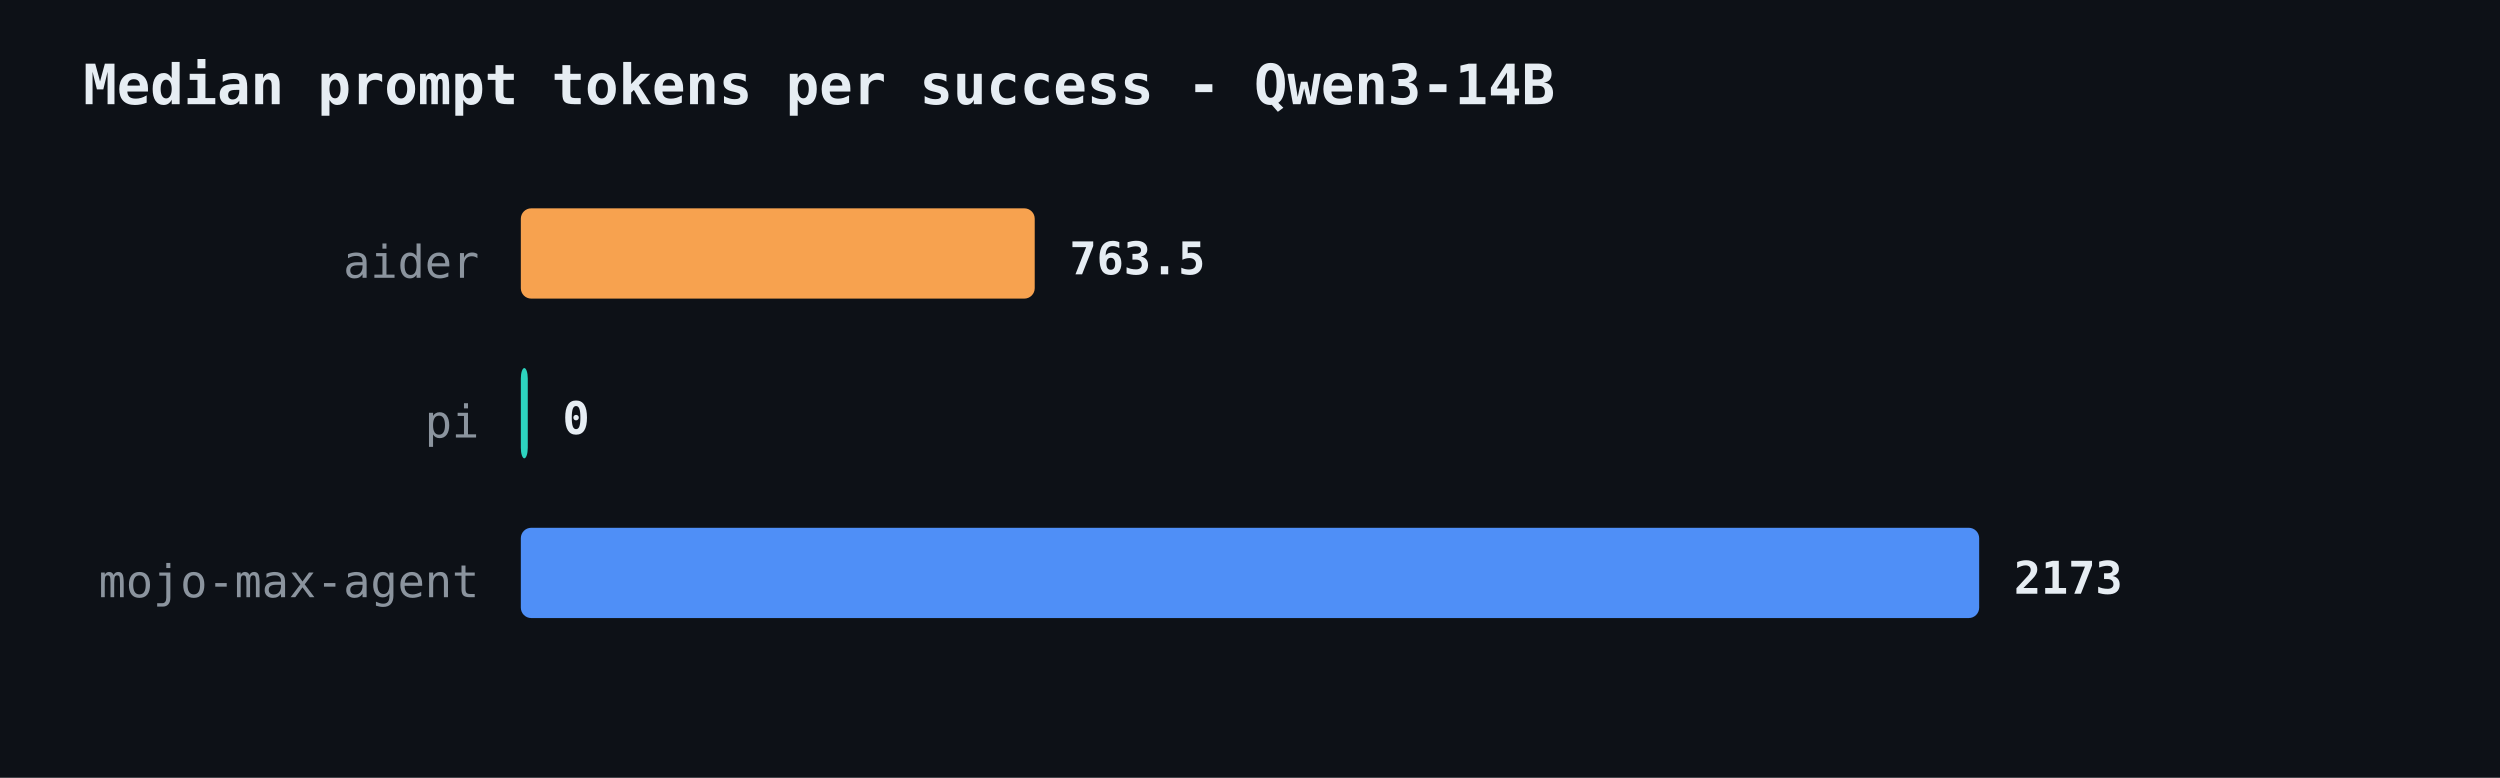
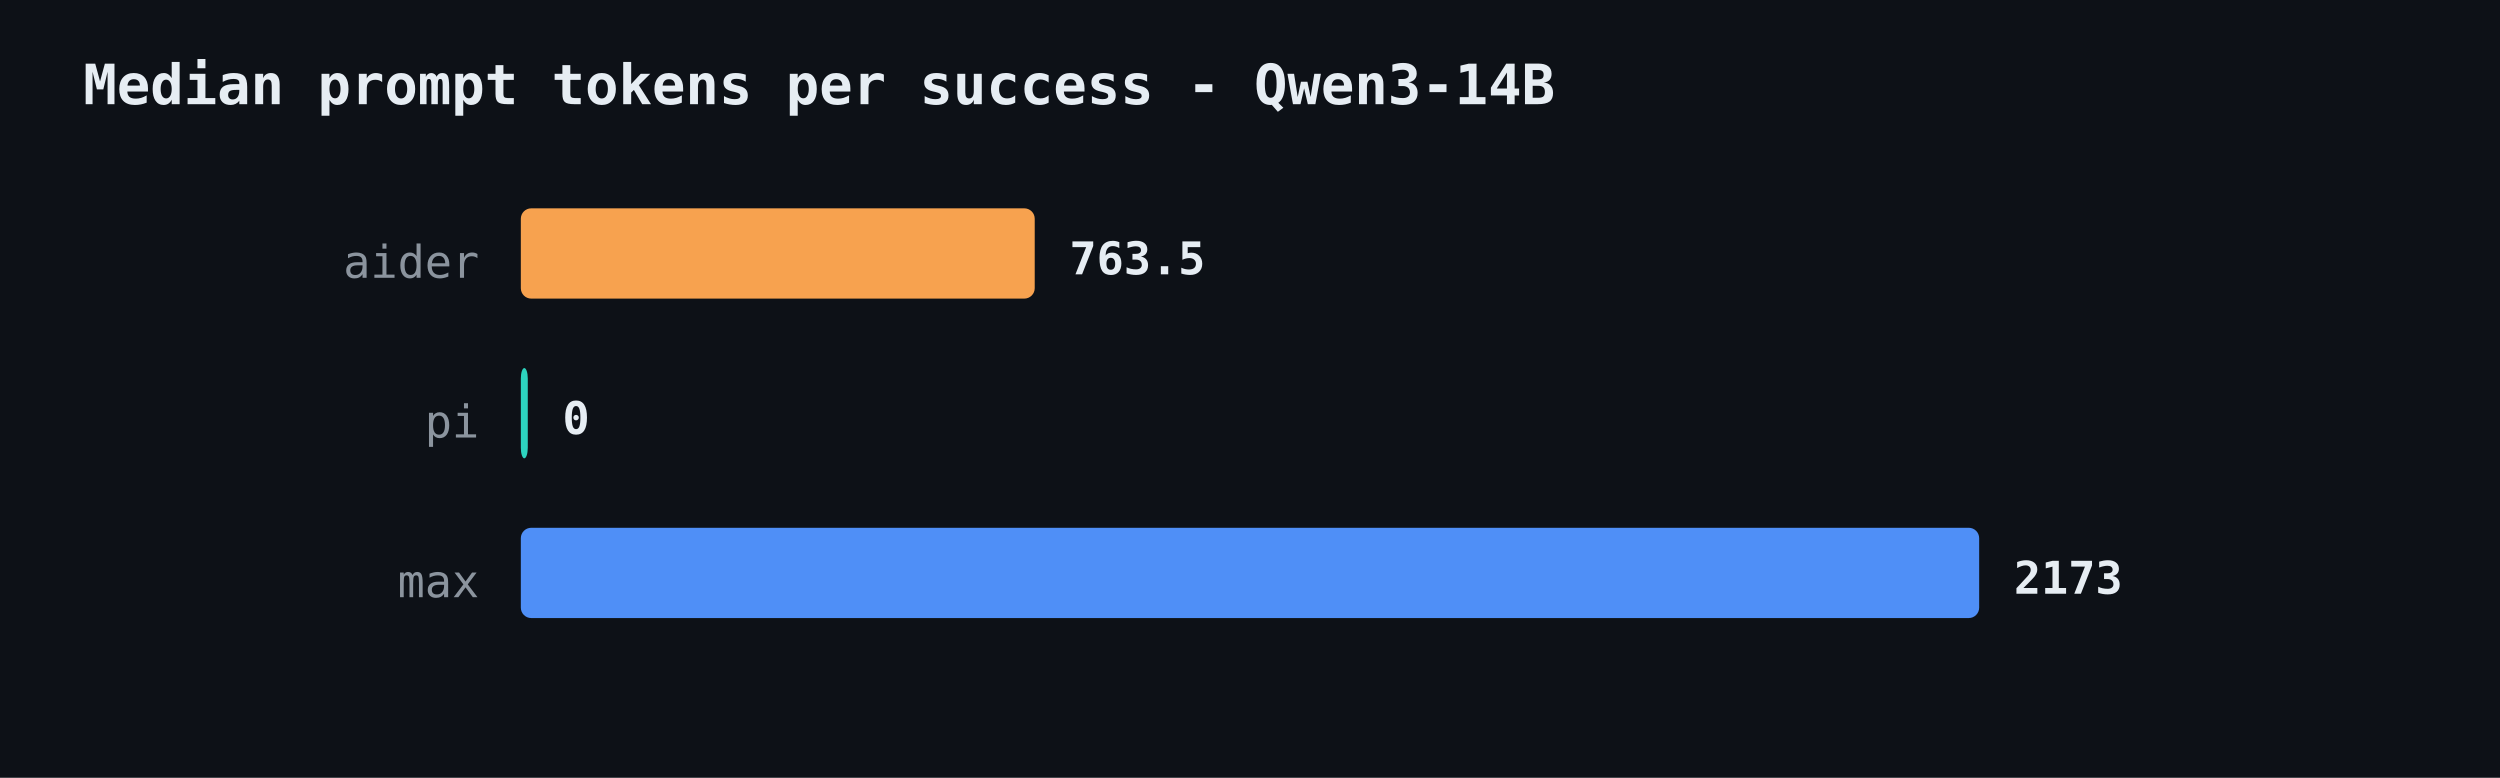
<svg xmlns="http://www.w3.org/2000/svg" width="720" height="224" font-family="ui-monospace,monospace" font-size="13">
  <rect width="720" height="224" fill="#0d1117" />
  <text x="24" y="30" fill="#e6edf3" font-size="16" font-weight="bold">Median prompt tokens per success - Qwen3-14B</text>
  <text x="138" y="80" fill="#8b949e" text-anchor="end">aider</text>
  <rect x="150" y="60" width="148" height="26" rx="3" fill="#f7a24f" />
  <text x="308" y="79" fill="#e6edf3" font-weight="bold">763.5</text>
  <text x="138" y="126" fill="#8b949e" text-anchor="end">pi</text>
  <rect x="150" y="106" width="2" height="26" rx="3" fill="#2dd4bf" />
  <text x="162" y="125" fill="#e6edf3" font-weight="bold">0</text>
-   <text x="138" y="172" fill="#8b949e" text-anchor="end">mojo-max-agent</text>
+   <text x="138" y="172" fill="#8b949e" text-anchor="end">max</text>
  <rect x="150" y="152" width="420" height="26" rx="3" fill="#4f8ff7" />
  <text x="580" y="171" fill="#e6edf3" font-weight="bold">2173</text>
</svg>
